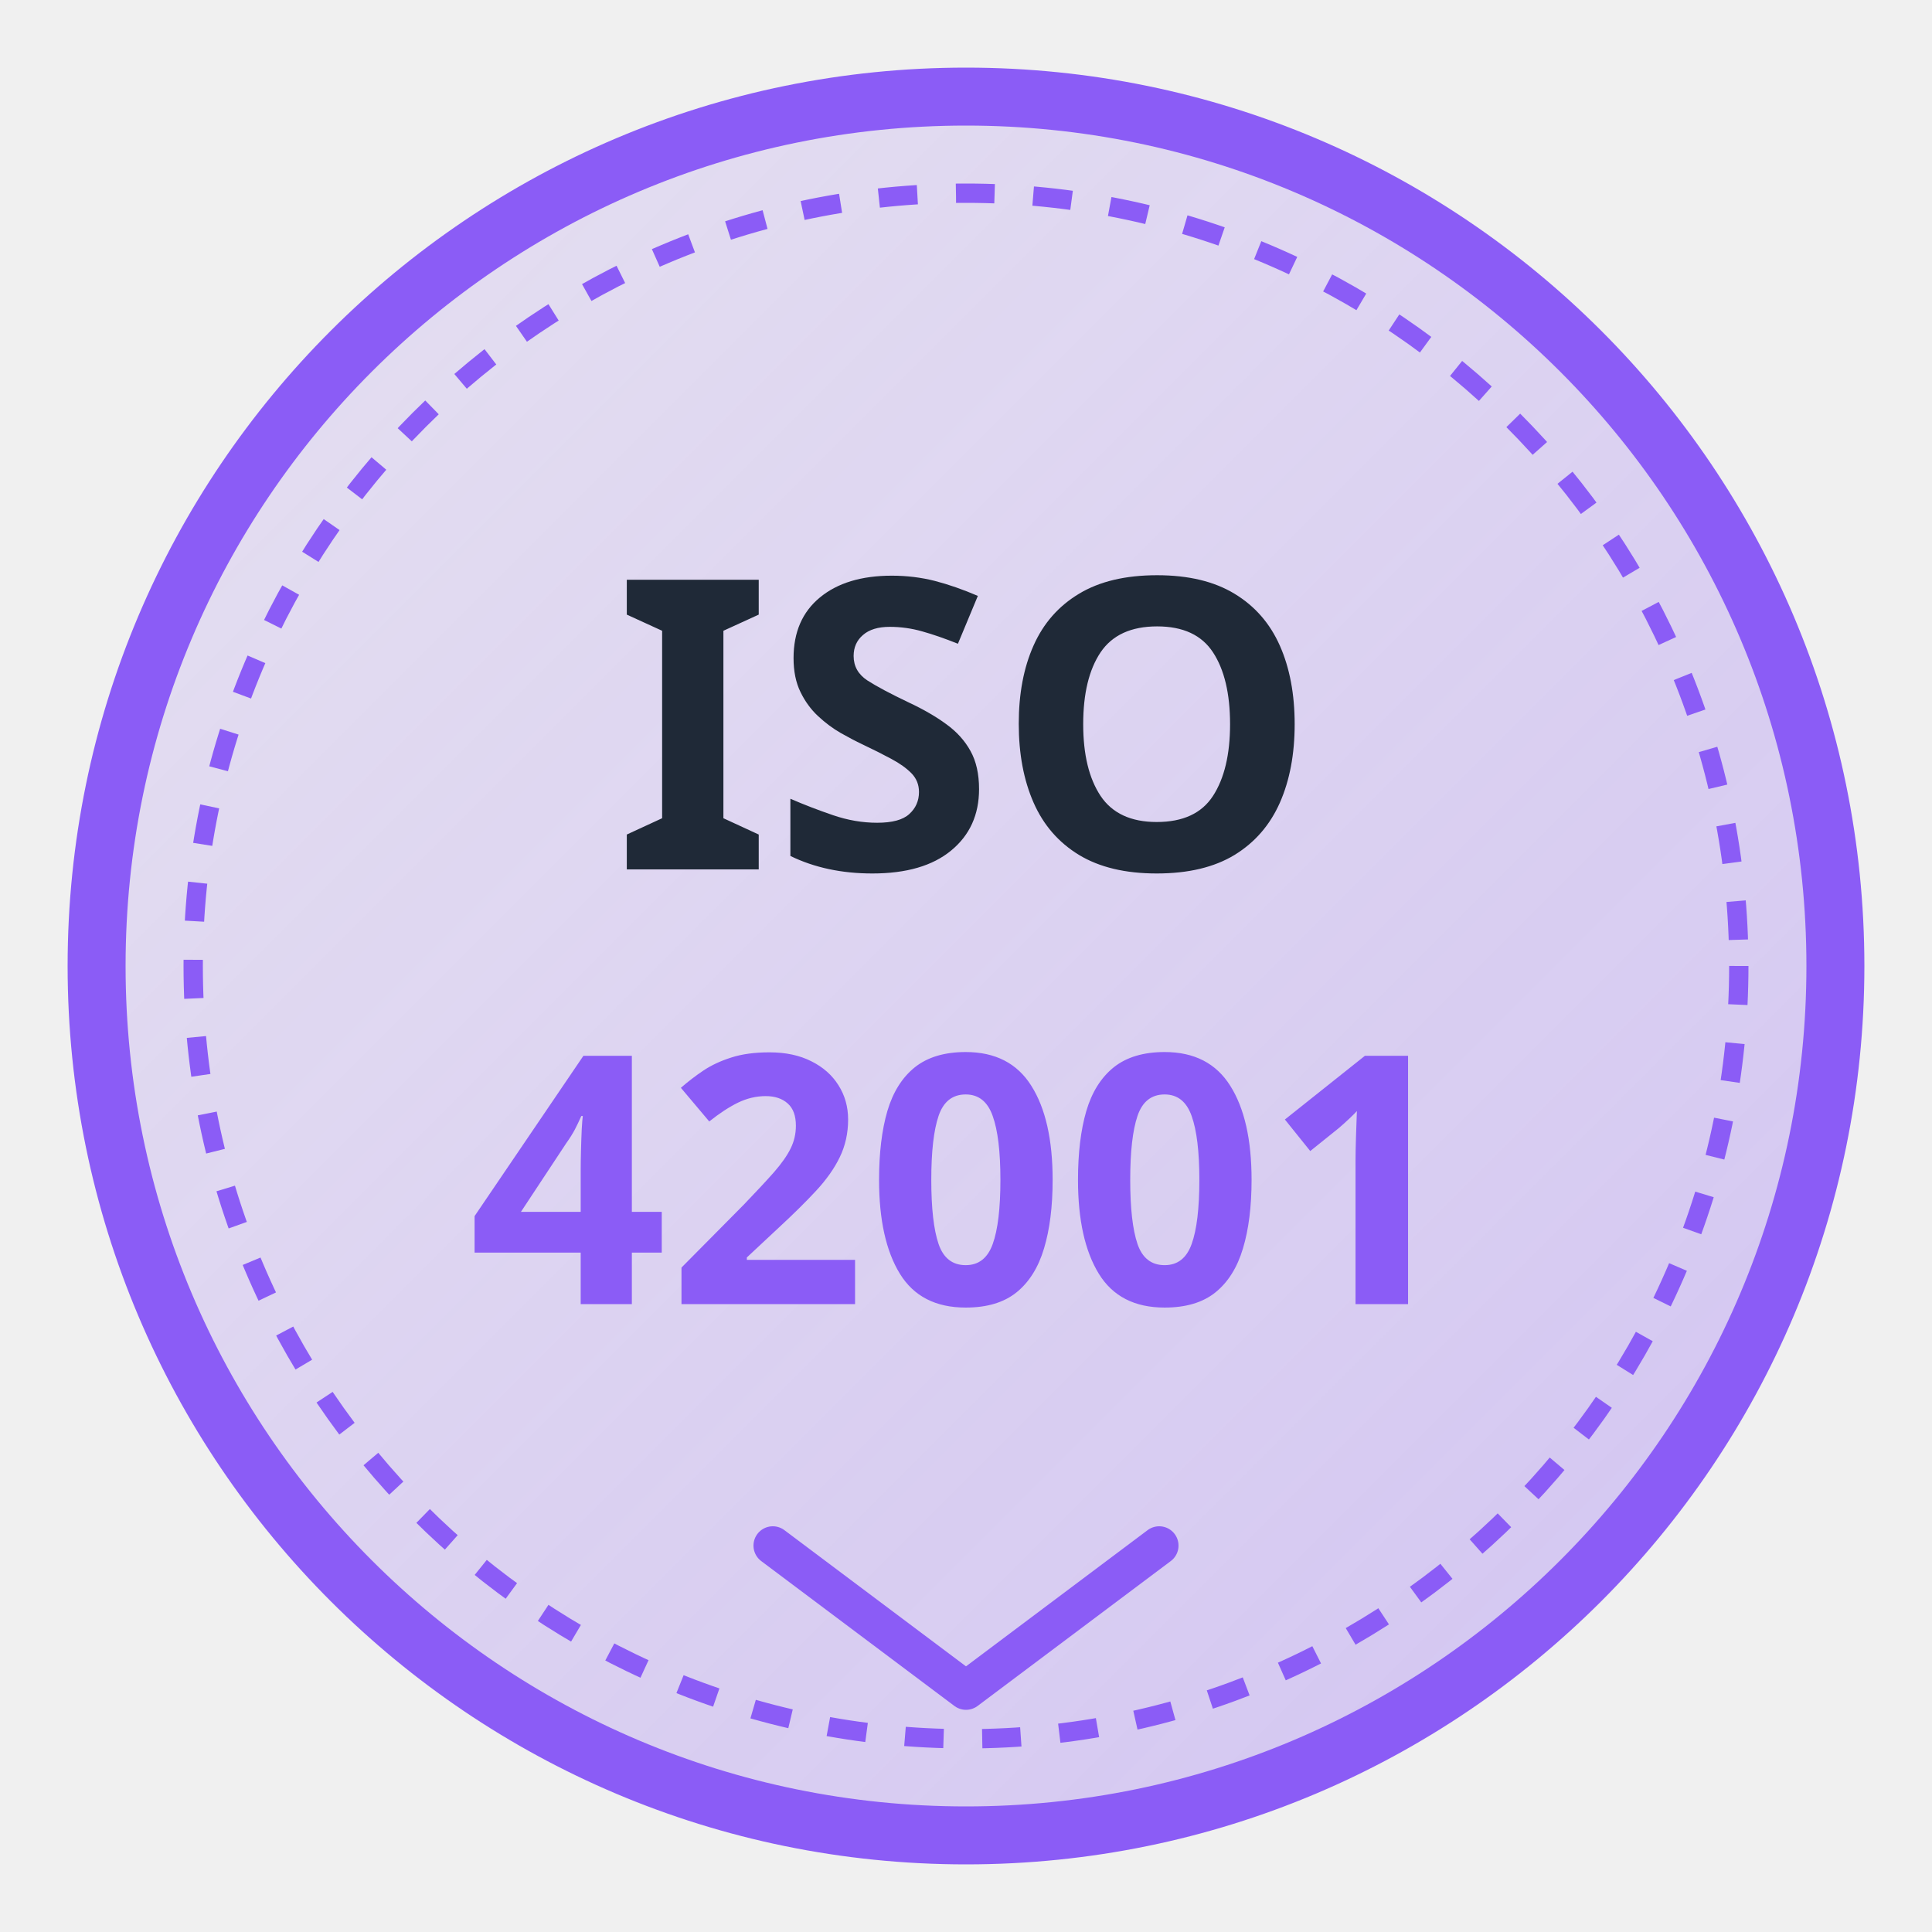
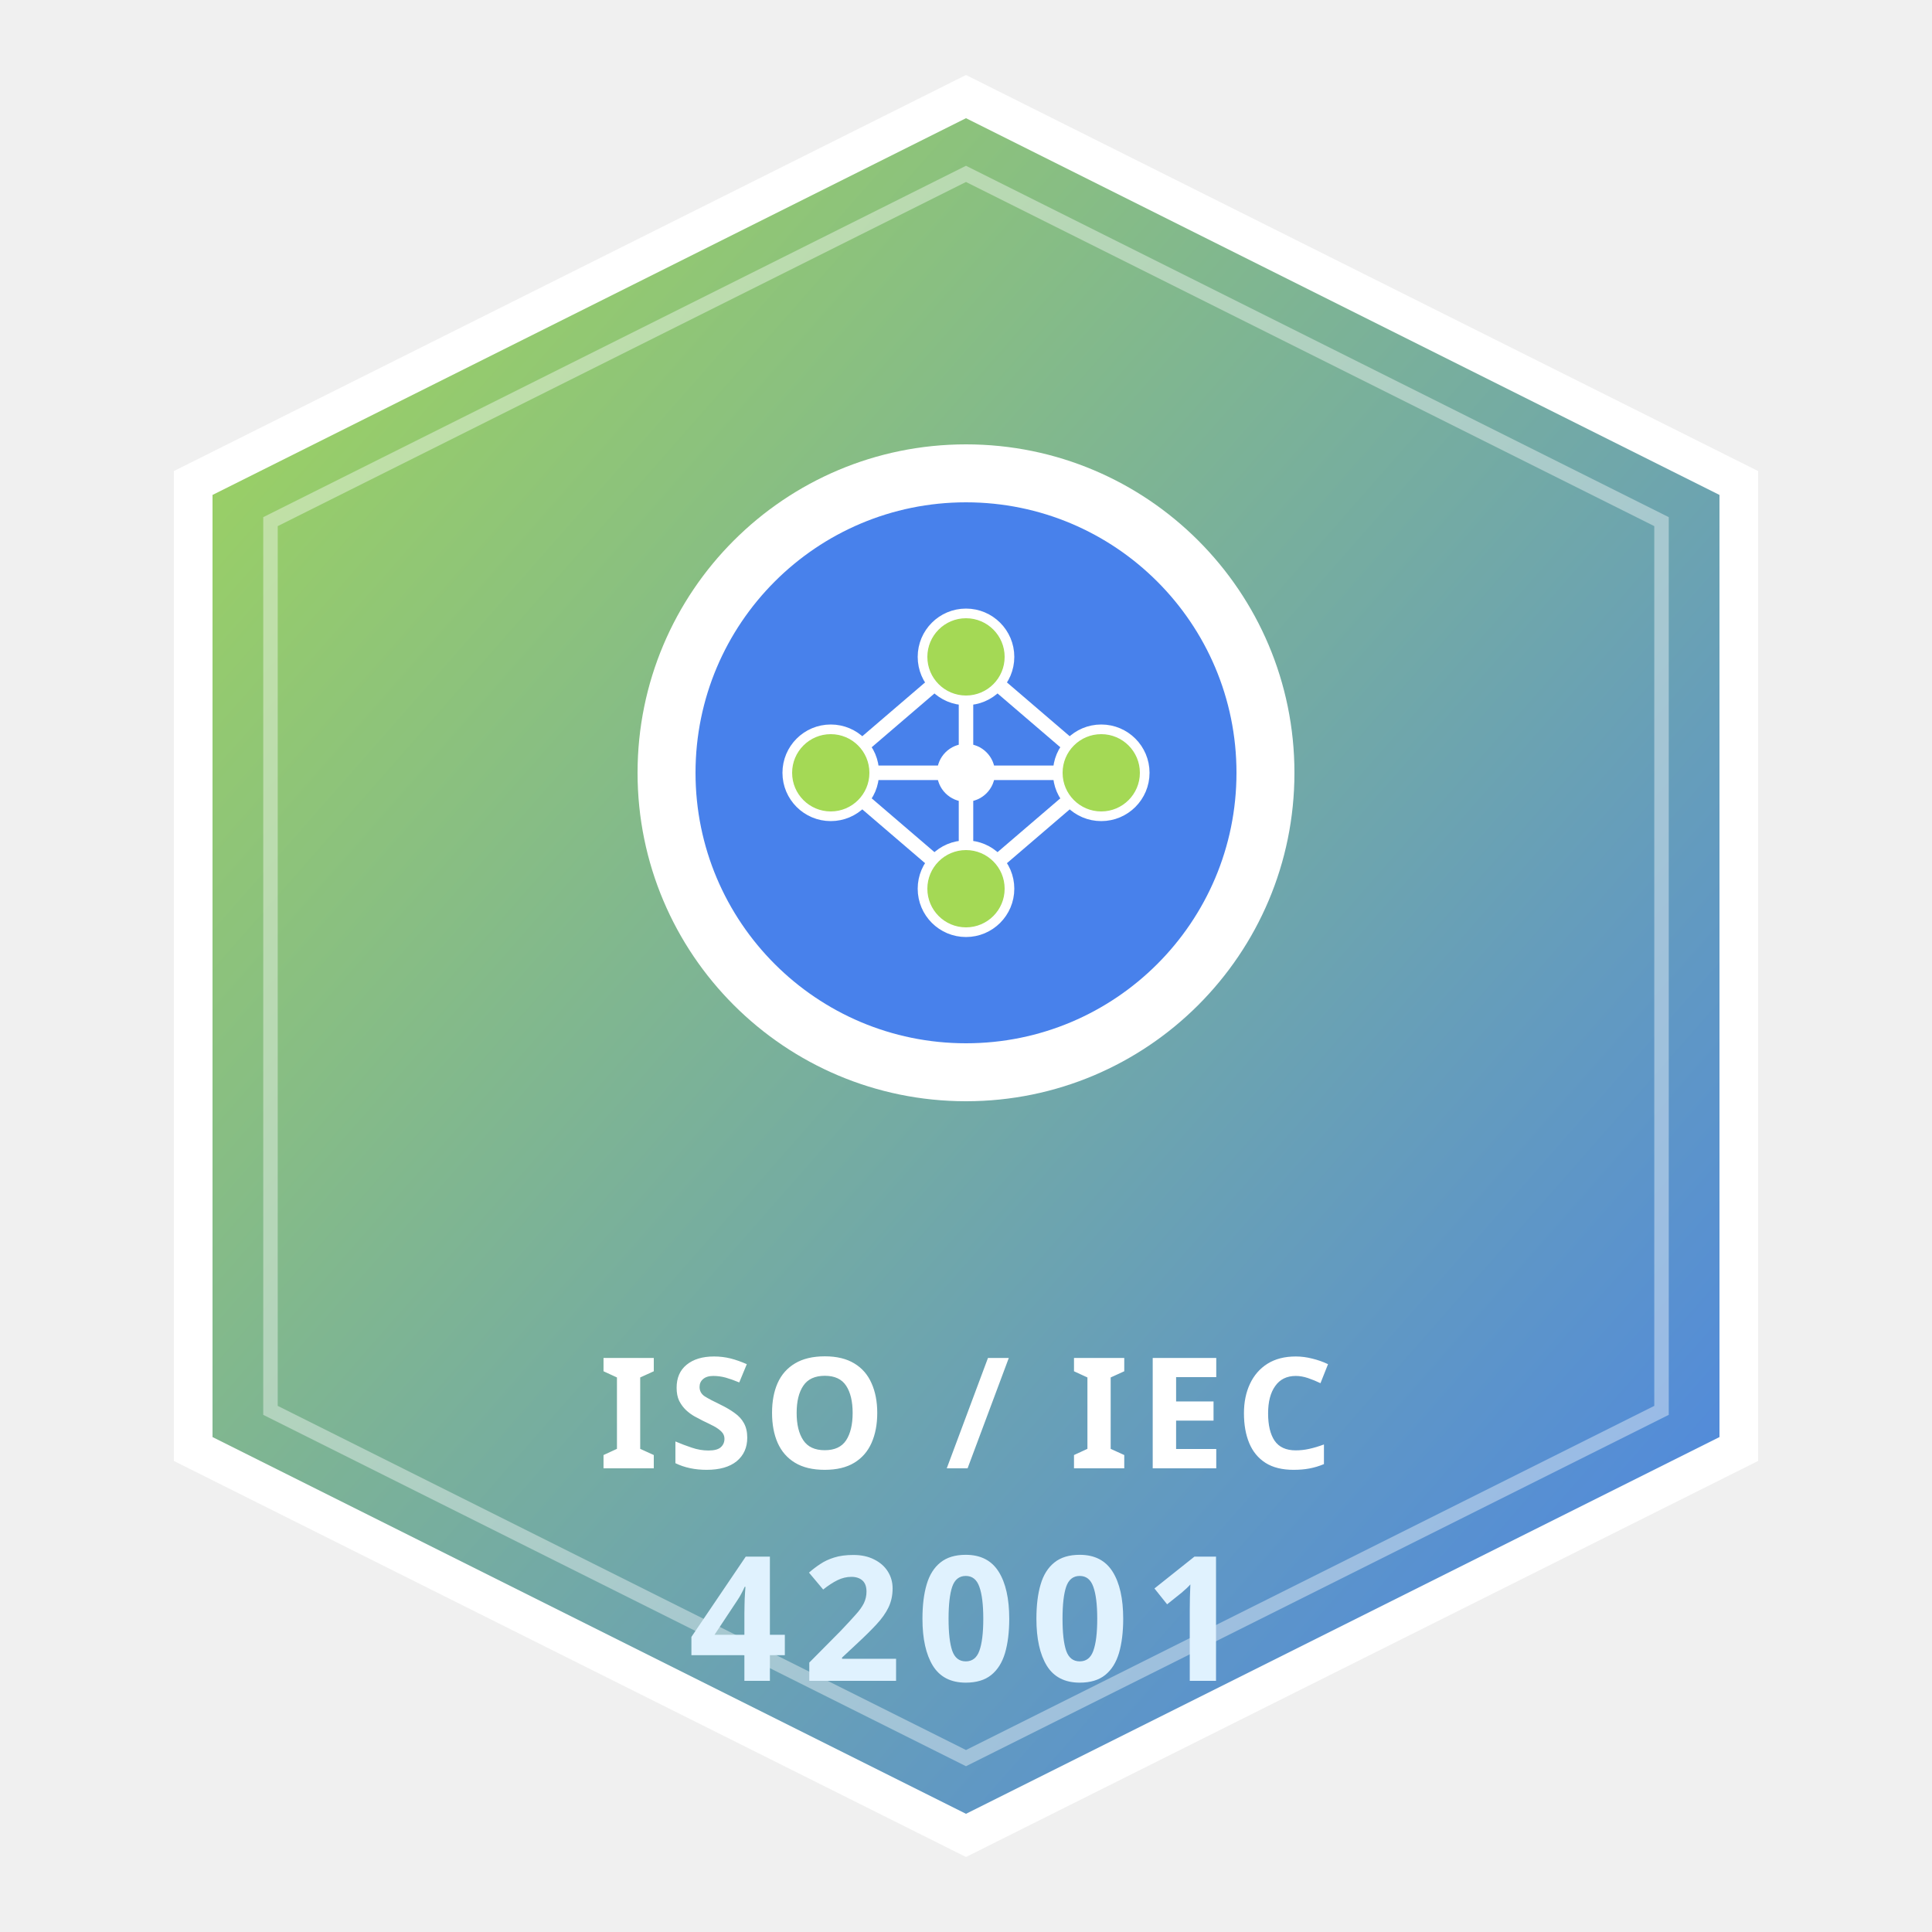
<svg xmlns="http://www.w3.org/2000/svg" width="200" height="200" viewBox="0 0 200 200">
  <defs>
-     <linearGradient id="grad42001" x1="0%" y1="0%" x2="100%" y2="100%">
-       <stop offset="0%" stop-color="#8b5cf6" stop-opacity="0.1" />
-       <stop offset="100%" stop-color="#8b5cf6" stop-opacity="0.3" />
+     <linearGradient id="aiGrad" x1="0%" y1="0%" x2="100%" y2="100%">
+       <stop offset="0%" stop-color="#A4D955" />
+       <stop offset="100%" stop-color="#4881EB" />
    </linearGradient>
  </defs>
-   <circle cx="100" cy="100" r="90" fill="url(#grad42001)" stroke="#8b5cf6" stroke-width="6" />
-   <circle cx="100" cy="100" r="80" fill="none" stroke="#8b5cf6" stroke-width="2" stroke-dasharray="4 4" />
-   <text x="100" y="90" font-family="system-ui, sans-serif" font-size="42" font-weight="900" fill="#1f2937" text-anchor="middle">ISO</text>
-   <text x="100" y="135" font-family="system-ui, sans-serif" font-size="36" font-weight="800" fill="#8b5cf6" text-anchor="middle">42001</text>
-   <path d="M80 160 L100 175 L120 160" fill="none" stroke="#8b5cf6" stroke-width="4" stroke-linecap="round" stroke-linejoin="round" />
+   <polygon points="100,10 180,50 180,150 100,190 20,150 20,50" fill="url(#aiGrad)" stroke="#ffffff" stroke-width="4" />
+   <polygon points="100,18 172,54 172,146 100,182 28,146 28,54" fill="none" stroke="rgba(255,255,255,0.4)" stroke-width="1.5" />
+   <circle cx="100" cy="80" r="34" fill="#ffffff" />
+   <circle cx="100" cy="80" r="28" fill="#4881EB" />
+   <path d="M86,80 L100,68 L114,80 L100,92 L86,80 Z M100,68 L100,92 M86,80 L114,80" fill="none" stroke="#ffffff" stroke-width="1.5" />
+   <circle cx="100" cy="68" r="4.5" fill="#A4D955" stroke="#ffffff" stroke-width="1" />
+   <circle cx="100" cy="92" r="4.5" fill="#A4D955" stroke="#ffffff" stroke-width="1" />
+   <circle cx="86" cy="80" r="4.5" fill="#A4D955" stroke="#ffffff" stroke-width="1" />
+   <circle cx="114" cy="80" r="4.5" fill="#A4D955" stroke="#ffffff" stroke-width="1" />
+   <circle cx="100" cy="80" r="3" fill="#ffffff" />
+   <text x="100" y="152" font-family="Arial Black, sans-serif" font-size="16" font-weight="900" fill="#ffffff" text-anchor="middle" letter-spacing="1">
+     ISO / IEC
+   </text>
+   <text x="100" y="174" font-family="Arial Black, sans-serif" font-size="18" font-weight="900" fill="#E0F2FE" text-anchor="middle" letter-spacing="1.5">
+     42001
+   </text>
</svg>
